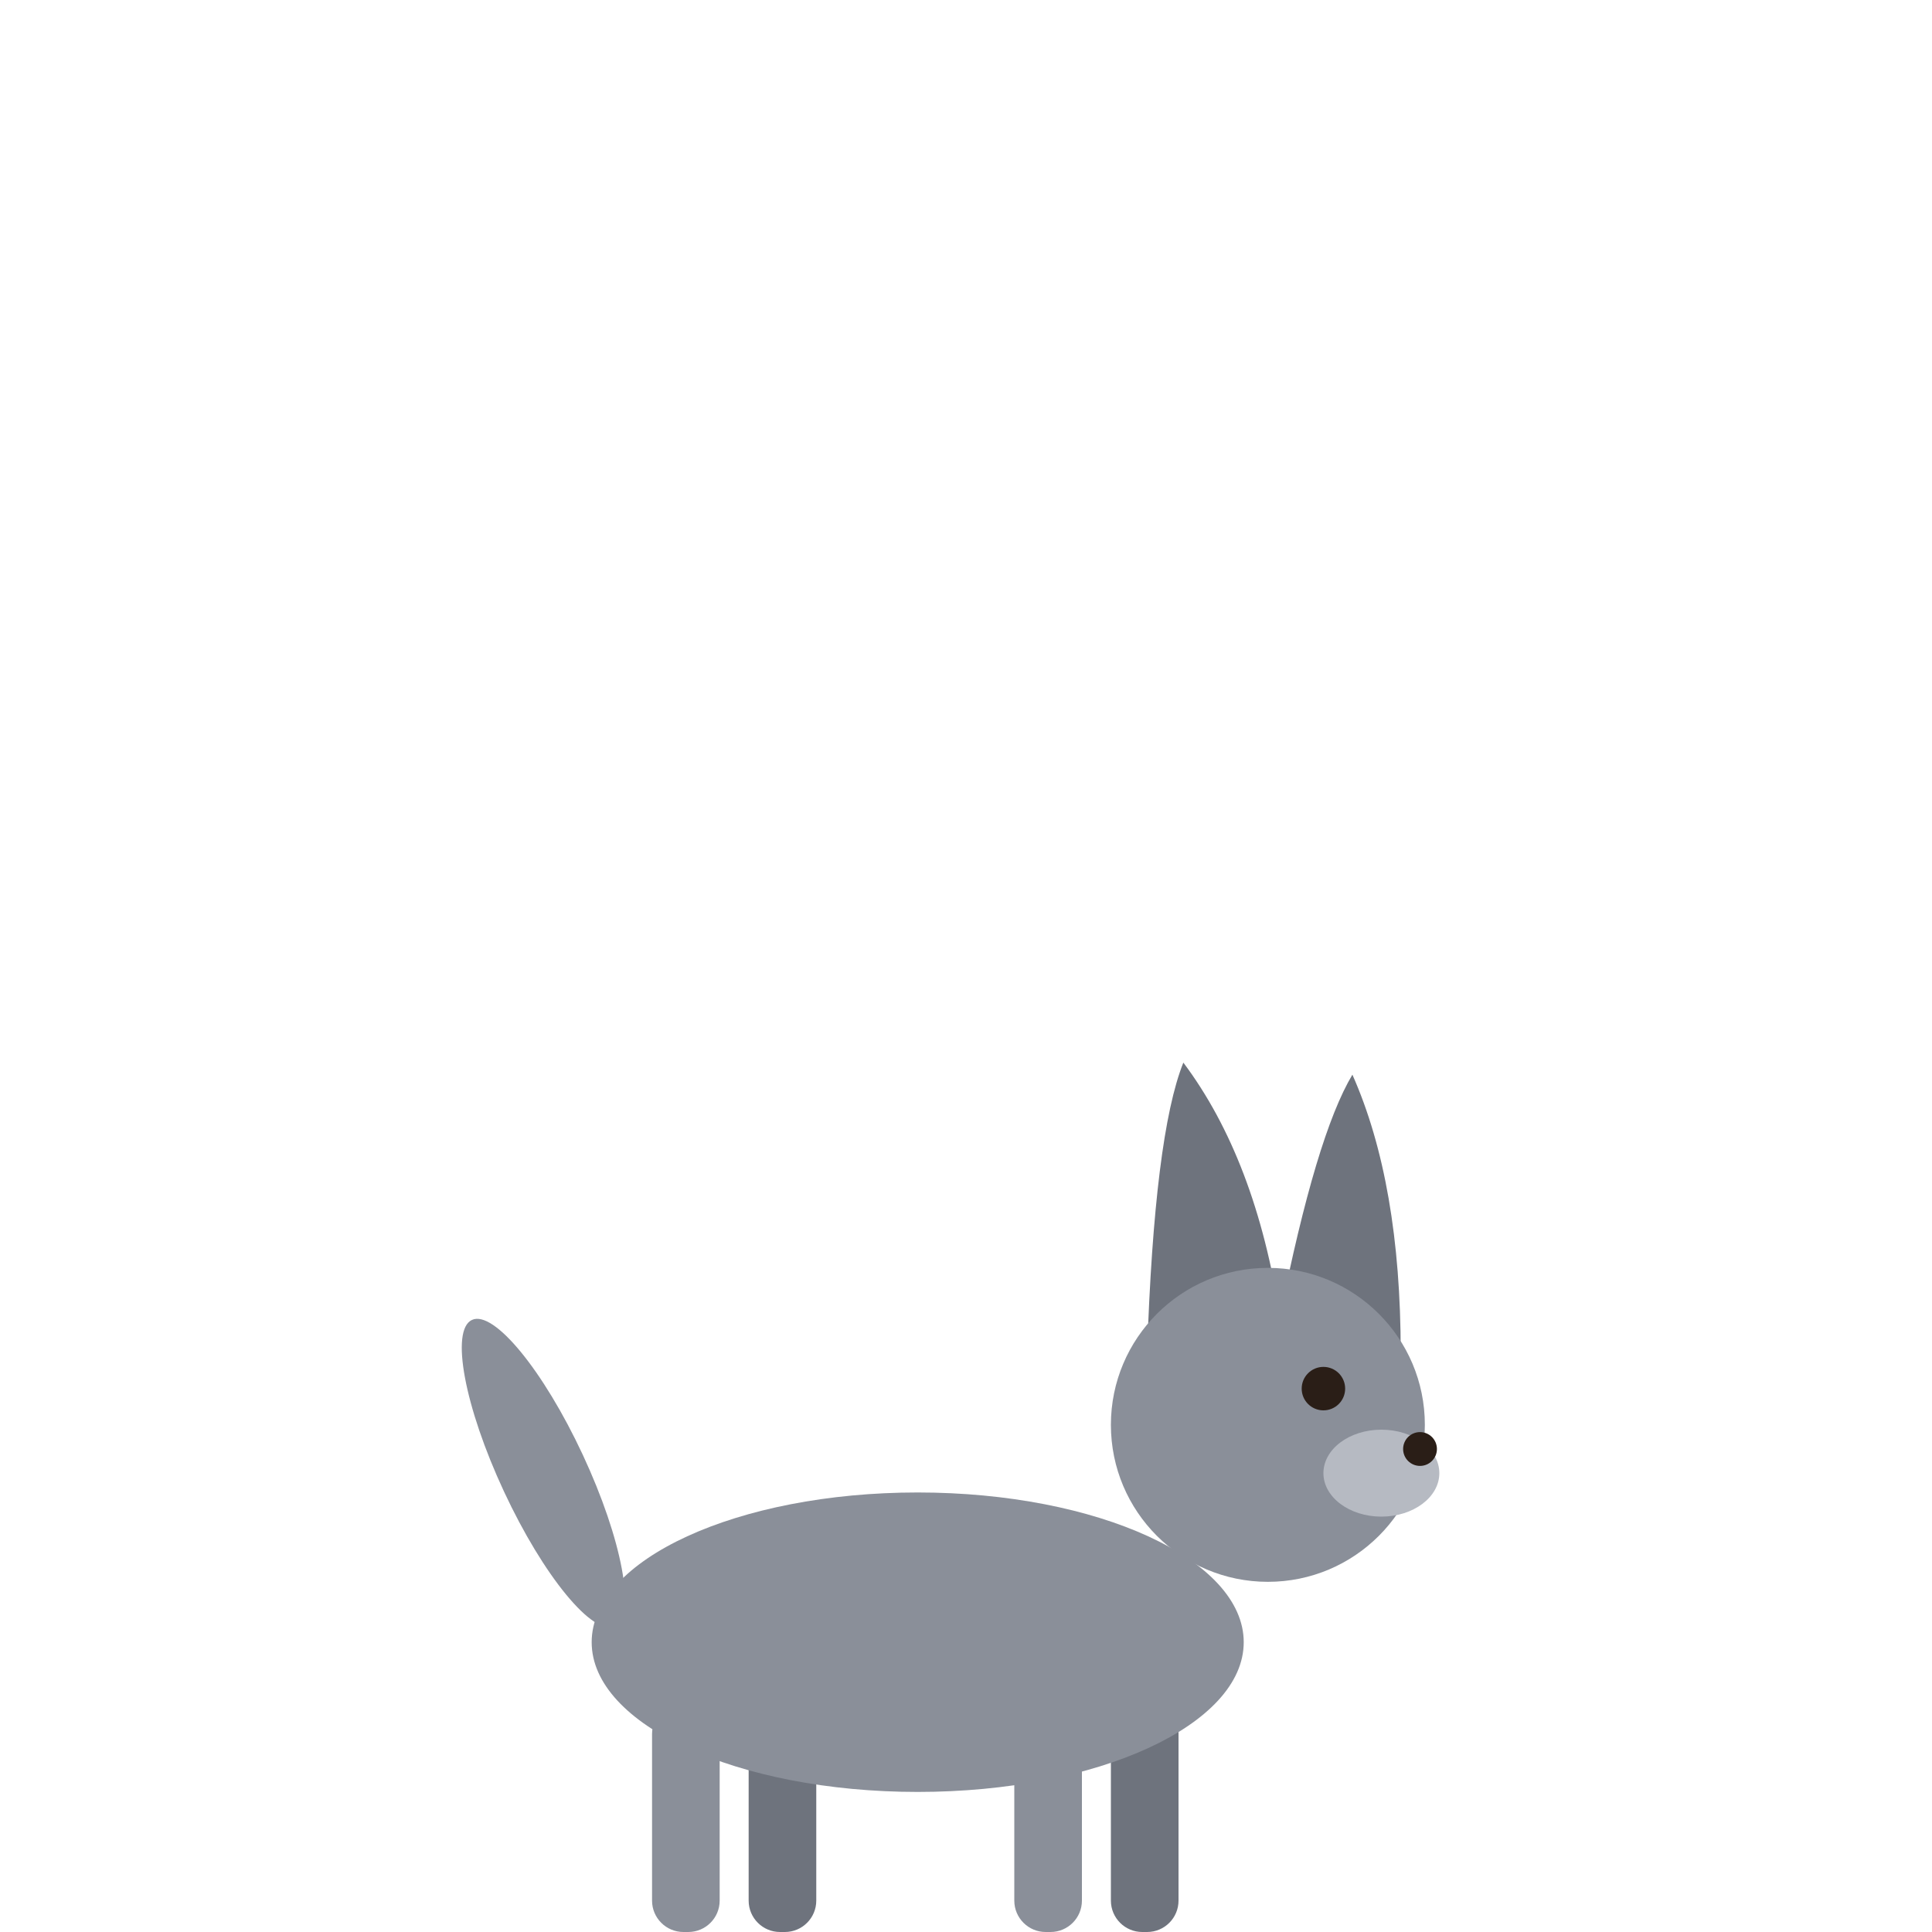
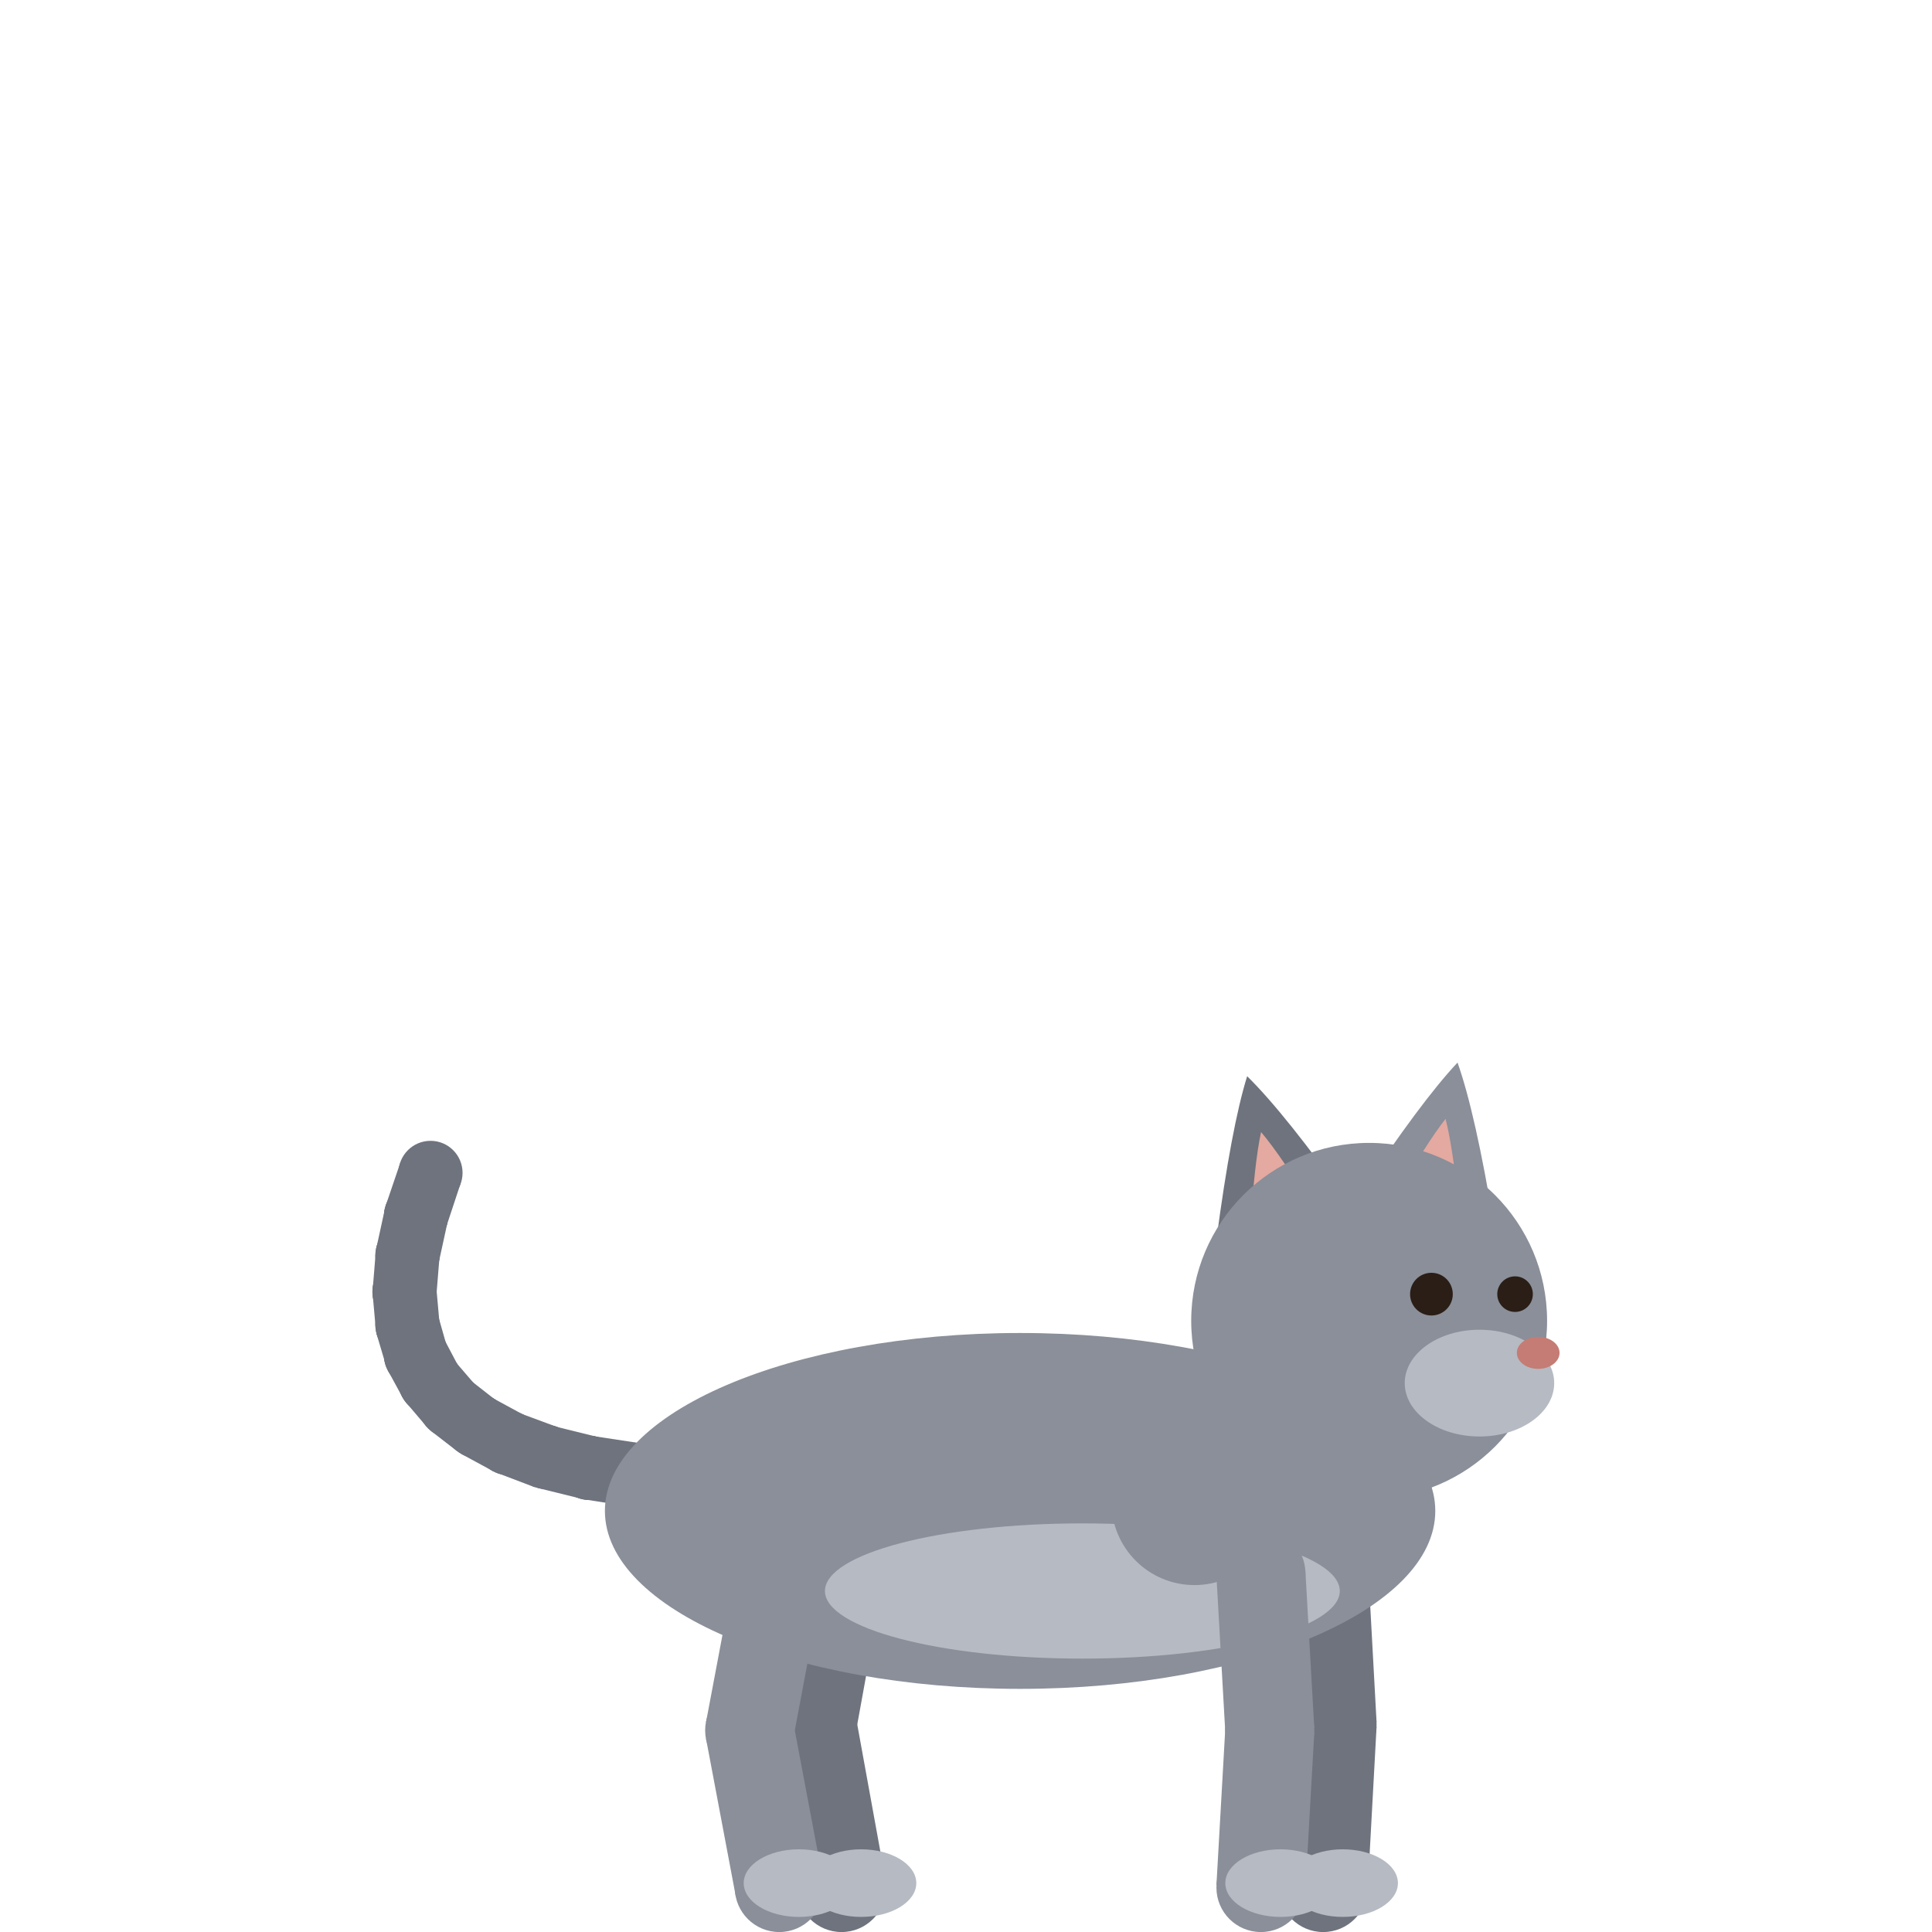
<svg xmlns="http://www.w3.org/2000/svg" viewBox="0 0 800 800" width="800" height="800">
-   <rect x="310" y="700" width="28" height="100" rx="13" fill="#6E737D" />
-   <rect x="460" y="700" width="28" height="100" rx="13" fill="#6E737D" />
-   <ellipse cx="225" cy="610" rx="18" ry="70" fill="#8A8F99" transform="rotate(-25 225 610)" />
-   <ellipse cx="380" cy="680" rx="135" ry="62" fill="#8A8F99" />
-   <rect x="270" y="705" width="28" height="95" rx="13" fill="#8A8F99" />
-   <rect x="420" y="705" width="28" height="95" rx="13" fill="#8A8F99" />
-   <path d="M475 560 Q478 470 490 440 Q520 480 530 545 Z" fill="#6E737D" />
-   <path d="M530 545 Q545 470 560 445 Q580 490 580 560 Z" fill="#6E737D" />
-   <circle cx="525" cy="590" r="65" fill="#8A8F99" />
-   <ellipse cx="572" cy="610" rx="24" ry="18" fill="#B6BAC2" />
-   <circle cx="588" cy="600" r="7" fill="#2A1E17" />
-   <circle cx="548" cy="575" r="9" fill="#2A1E17" />
+   <g transform="translate(-68.8 -200.8) scale(1.228)">
+     <path d="M325 687.3 L315 742.3 L344.6 747.7 L354.6 692.7 Z" fill="#6E737D" />
+     <path d="M315 747.7 L325 802.7 L354.6 797.3 L344.6 742.3 Z" fill="#6E737D" />
+     <circle cx="339.8" cy="690" r="15" fill="#6E737D" />
+     <circle cx="329.8" cy="745" r="15" fill="#6E737D" />
+     <circle cx="339.8" cy="800" r="15" fill="#6E737D" />
+     <ellipse cx="346.4" cy="798.5" rx="18.6" ry="11.4" fill="#B6BAC2" />
+     <path d="M487.2 690.8 L490.2 745.8 L520.2 744.2 L517.2 689.2 Z" fill="#6E737D" />
+     <path d="M490.2 744.2 L487.2 799.2 L517.2 800.8 L520.2 745.8 Z" fill="#6E737D" />
+     <circle cx="502.2" cy="690" r="15" fill="#6E737D" />
+     <circle cx="505.2" cy="745" r="15" fill="#6E737D" />
+     <circle cx="502.2" cy="800" r="15" fill="#6E737D" />
+     <ellipse cx="508.8" cy="798.5" rx="18.6" ry="11.4" fill="#B6BAC2" />
+     <path d="M272.8 650.3 L256.3 647.8 L253 669.1 L269.6 671.7 Z" fill="#6E737D" />
+     <circle cx="271.2" cy="661" r="10.8" fill="#6E737D" />
+     <circle cx="254.7" cy="658.5" r="10.8" fill="#6E737D" />
+     <path d="M257.3 648 L242.7 644.4 L237.5 665.3 L252.1 668.9 Z" fill="#6E737D" />
+     <circle cx="254.7" cy="658.5" r="10.8" fill="#6E737D" />
+     <circle cx="240.1" cy="654.8" r="10.8" fill="#6E737D" />
+     <path d="M243.9 644.7 L231.2 640 L223.7 660.2 L236.3 665 Z" fill="#6E737D" />
+     <circle cx="240.1" cy="654.8" r="10.8" fill="#6E737D" />
+     <circle cx="227.4" cy="650.1" r="10.8" fill="#6E737D" />
+     <path d="M232.6 640.6 L221.9 634.8 L211.6 653.8 L222.3 659.6 Z" fill="#6E737D" />
+     <circle cx="227.4" cy="650.1" r="10.8" fill="#6E737D" />
+     <circle cx="216.8" cy="644.3" r="10.8" fill="#6E737D" />
+     <path d="M223.4 635.8 L214.7 629 L201.3 646 L210.1 652.8 Z" fill="#6E737D" />
+     <circle cx="216.8" cy="644.3" r="10.8" fill="#6E737D" />
+     <circle cx="208" cy="637.5" r="10.8" fill="#6E737D" />
+     <path d="M216.2 630.4 L209.4 622.5 L193 636.5 L199.8 644.5 Z" fill="#6E737D" />
+     <circle cx="208" cy="637.5" r="10.8" fill="#6E737D" />
+     <circle cx="201.2" cy="629.5" r="10.8" fill="#6E737D" />
+     <path d="M210.7 624.4 L205.9 615.3 L186.8 625.6 L191.7 634.6 Z" fill="#6E737D" />
+     <circle cx="201.2" cy="629.5" r="10.8" fill="#6E737D" />
+     <circle cx="196.3" cy="620.5" r="10.8" fill="#6E737D" />
+     <path d="M206.7 617.5 L203.8 607.3 L183 613.3 L186 623.4 Z" fill="#6E737D" />
+     <circle cx="196.3" cy="620.5" r="10.8" fill="#6E737D" />
+     <circle cx="193.4" cy="610.3" r="10.8" fill="#6E737D" />
+     <path d="M204.2 609.4 L203.2 598.2 L181.7 600.1 L182.7 611.3 Z" fill="#6E737D" />
+     <circle cx="193.4" cy="610.3" r="10.8" fill="#6E737D" />
+     <circle cx="192.4" cy="599.1" r="10.8" fill="#6E737D" />
+     <path d="M203.2 600 L204.2 587.7 L182.7 586 L181.7 598.3 Z" fill="#6E737D" />
+     <circle cx="192.4" cy="599.1" r="10.8" fill="#6E737D" />
+     <circle cx="193.4" cy="586.8" r="10.8" fill="#6E737D" />
+     <path d="M204 589.1 L206.9 575.8 L185.8 571.2 L182.9 584.5 Z" fill="#6E737D" />
+     <circle cx="193.4" cy="586.8" r="10.8" fill="#6E737D" />
+     <circle cx="196.3" cy="573.5" r="10.8" fill="#6E737D" />
+     <path d="M206.6 576.9 L211.4 562.4 L191 555.6 L186.1 570 Z" fill="#6E737D" />
+     <circle cx="196.3" cy="573.5" r="10.8" fill="#6E737D" />
+     <circle cx="201.2" cy="559" r="10.8" fill="#6E737D" />
+     <ellipse cx="400" cy="673" rx="140" ry="60" fill="#8A8F99" />
+     <ellipse cx="421" cy="700" rx="86.8" ry="22.8" fill="#B6BAC2" />
+     <path d="M304.1 691.2 L294.1 744.2 L323.5 749.8 L333.5 696.8 Z" fill="#8A8F99" />
+     <path d="M294.1 749.8 L304.1 802.8 L333.5 797.2 L323.5 744.2 Z" fill="#8A8F99" />
+     <circle cx="318.8" cy="694" r="15" fill="#8A8F99" />
+     <circle cx="308.8" cy="747" r="15" fill="#8A8F99" />
+     <circle cx="318.8" cy="800" r="15" fill="#8A8F99" />
+     <ellipse cx="325.4" cy="798.5" rx="18.6" ry="11.4" fill="#B6BAC2" />
+     <path d="M466.2 694.8 L469.2 747.8 L499.2 746.2 L496.2 693.2 Z" fill="#8A8F99" />
+     <path d="M469.2 746.2 L466.2 799.2 L496.2 800.8 L499.2 747.8 Z" fill="#8A8F99" />
+     <circle cx="481.2" cy="694" r="15" fill="#8A8F99" />
+     <circle cx="484.2" cy="747" r="15" fill="#8A8F99" />
+     <circle cx="481.2" cy="800" r="15" fill="#8A8F99" />
+     <ellipse cx="487.8" cy="798.5" rx="18.6" ry="11.4" fill="#B6BAC2" />
+     <path d="M473.4 693.9 L512.6 669.9 L483.4 622.1 L444.2 646.1 Z" fill="#8A8F99" />
+     <path d="M522.7 659.1 L542.4 622.1 L493 595.8 L473.3 632.9 Z" fill="#8A8F99" />
+     <circle cx="458.8" cy="670" r="28" fill="#8A8F99" />
+     <circle cx="498" cy="646" r="28" fill="#8A8F99" />
+     <circle cx="517.7" cy="608.9" r="28" fill="#8A8F99" />
+     <g transform="rotate(0 517.7 608.9)">
+       <g transform="rotate(-14 488.9 575.9)">
+         <path d="M465.5 575.9 Q479.6 540.2 488.9 524.9 Q498.3 540.2 512.3 575.9 Z" fill="#6E737D" />
+         <path d="M477.2 575.9 Q484.2 553.8 488.9 544.3 Q493.6 553.8 500.6 575.9 Z" fill="#E4A9A0" />
+       </g>
+       <g transform="rotate(12 536.9 571.7)">
+         <path d="M513.5 571.7 Q527.6 536 536.9 520.7 Q546.3 536 560.3 571.7 Z" fill="#8A8F99" />
+         <path d="M525.2 571.7 Q532.2 549.6 536.9 540.1 Q541.6 549.6 548.6 571.7 Z" fill="#E4A9A0" />
+       </g>
+       <circle cx="517.7" cy="608.9" r="60" fill="#8A8F99" />
+       <ellipse cx="554.9" cy="629.9" rx="25.2" ry="18" fill="#B6BAC2" />
+       <ellipse cx="574.7" cy="619.7" rx="7.2" ry="5.4" fill="#C47C74" />
+       <circle cx="538.7" cy="599.9" r="7.2" fill="#2A1E17" />
+       <circle cx="566.9" cy="599.9" r="6" fill="#2A1E17" />
+     </g>
+   </g>
</svg>
